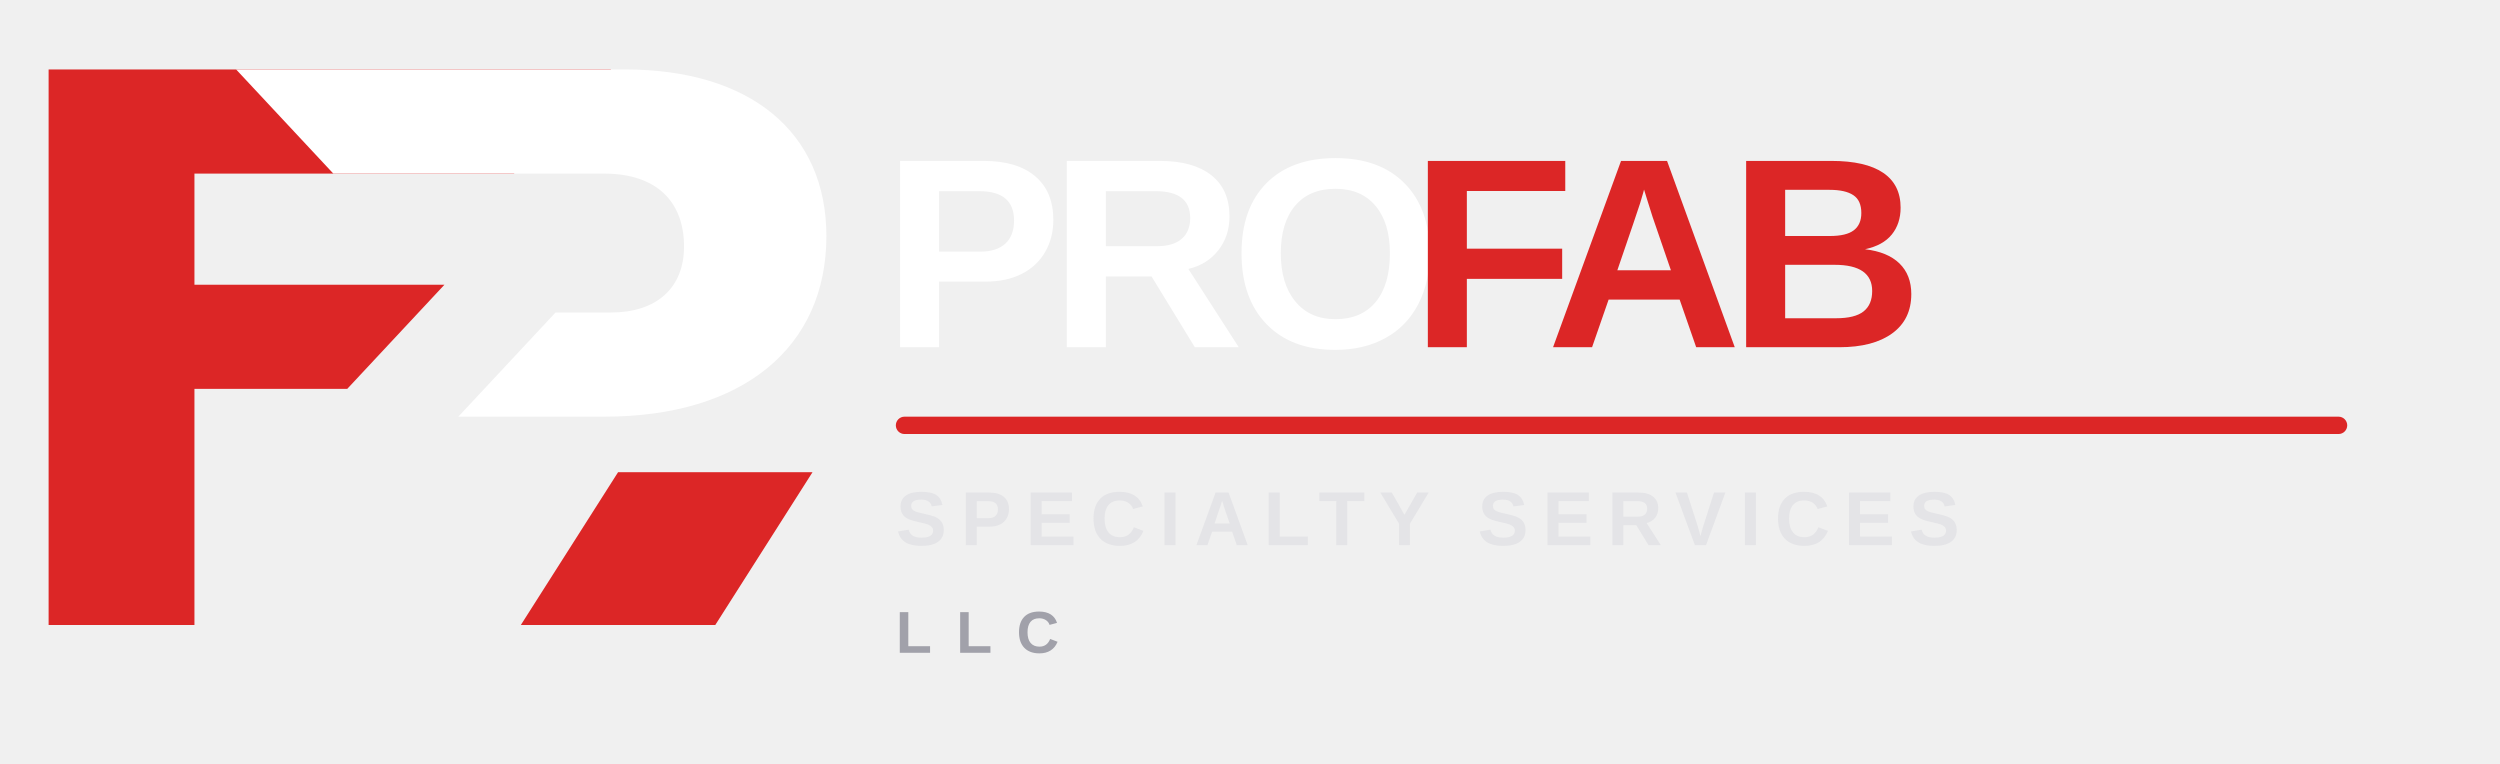
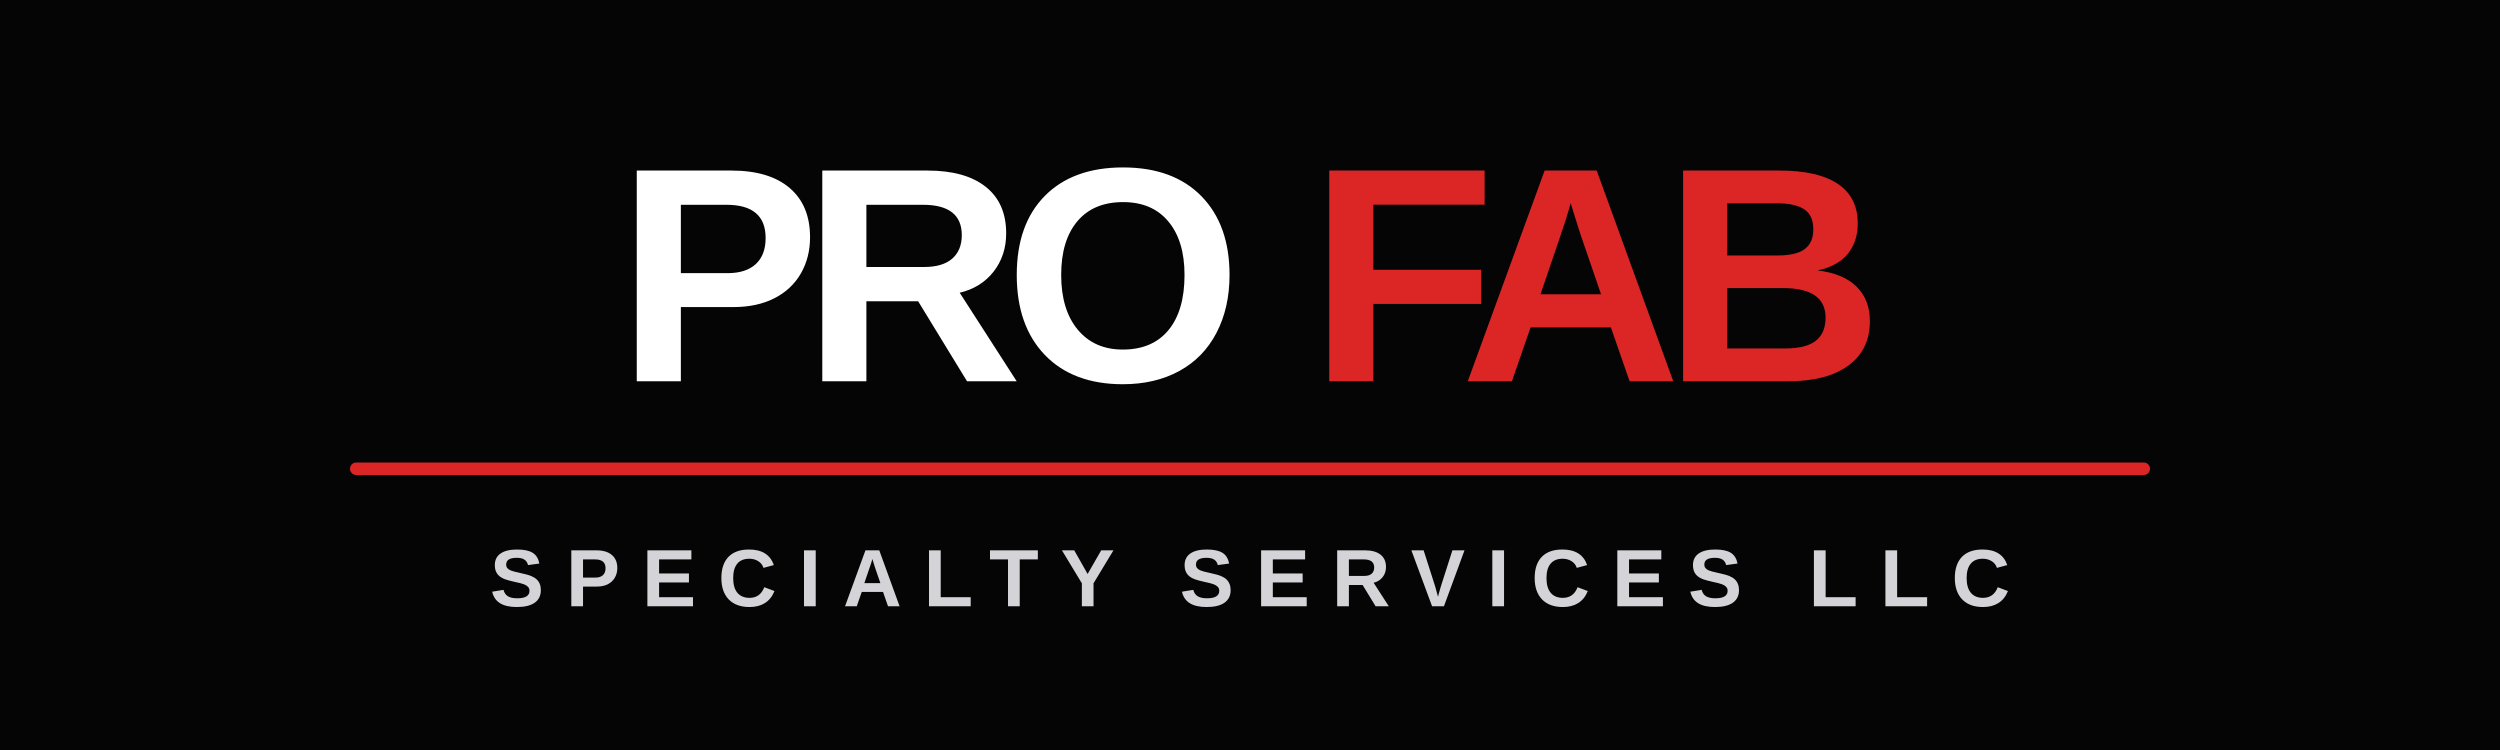
- <svg xmlns="http://www.w3.org/2000/svg" width="720" height="220" viewBox="0 0 720 220" role="img" aria-labelledby="title desc">
-   <g transform="translate(14 20)">
-     <path d="M0 0h162l-28 30H42v32h72L86 92H42v68H0z" fill="#dc2626" />
-     <path d="M54 0h112c36 0 58 18 58 48 0 32-24 52-64 52h-42l28-30h16c13 0 21-7 21-19 0-13-8-21-23-21H82z" fill="#fff" />
-     <path d="M164 116h56l-28 44h-56z" fill="#dc2626" />
-   </g>
-   <text x="254" y="100" fill="#fff" font-family="Arial, Helvetica, sans-serif" font-size="78" font-weight="900" letter-spacing="-4">PRO</text>
-   <text x="406" y="100" fill="#dc2626" font-family="Arial, Helvetica, sans-serif" font-size="78" font-weight="900" letter-spacing="-4">FAB</text>
-   <rect x="258" y="120" width="418" height="5" rx="2.5" fill="#dc2626" />
-   <text x="258" y="157" fill="#e4e4e7" font-family="Arial, Helvetica, sans-serif" font-size="22" font-weight="700" letter-spacing="4">SPECIALTY SERVICES</text>
-   <text x="258" y="188" fill="#a1a1aa" font-family="Arial, Helvetica, sans-serif" font-size="17" font-weight="700" letter-spacing="7">LLC</text>
+ <svg xmlns="http://www.w3.org/2000/svg" width="800" height="240" viewBox="0 0 800 240" role="img" aria-label="Pro Fab Specialty Services LLC">
+   <rect width="800" height="240" fill="#050505" />
+   <text x="400" y="122" text-anchor="middle" fill="#ffffff" font-family="Arial, Helvetica, sans-serif" font-size="98" font-weight="900" letter-spacing="-6">PRO <tspan fill="#dc2626">FAB</tspan>
+   </text>
+   <rect x="112" y="148" width="576" height="4" rx="2" fill="#dc2626" />
+   <text x="400" y="194" text-anchor="middle" fill="#d4d4d8" font-family="Arial, Helvetica, sans-serif" font-size="26" font-weight="700" letter-spacing="7">SPECIALTY SERVICES LLC</text>
</svg>
